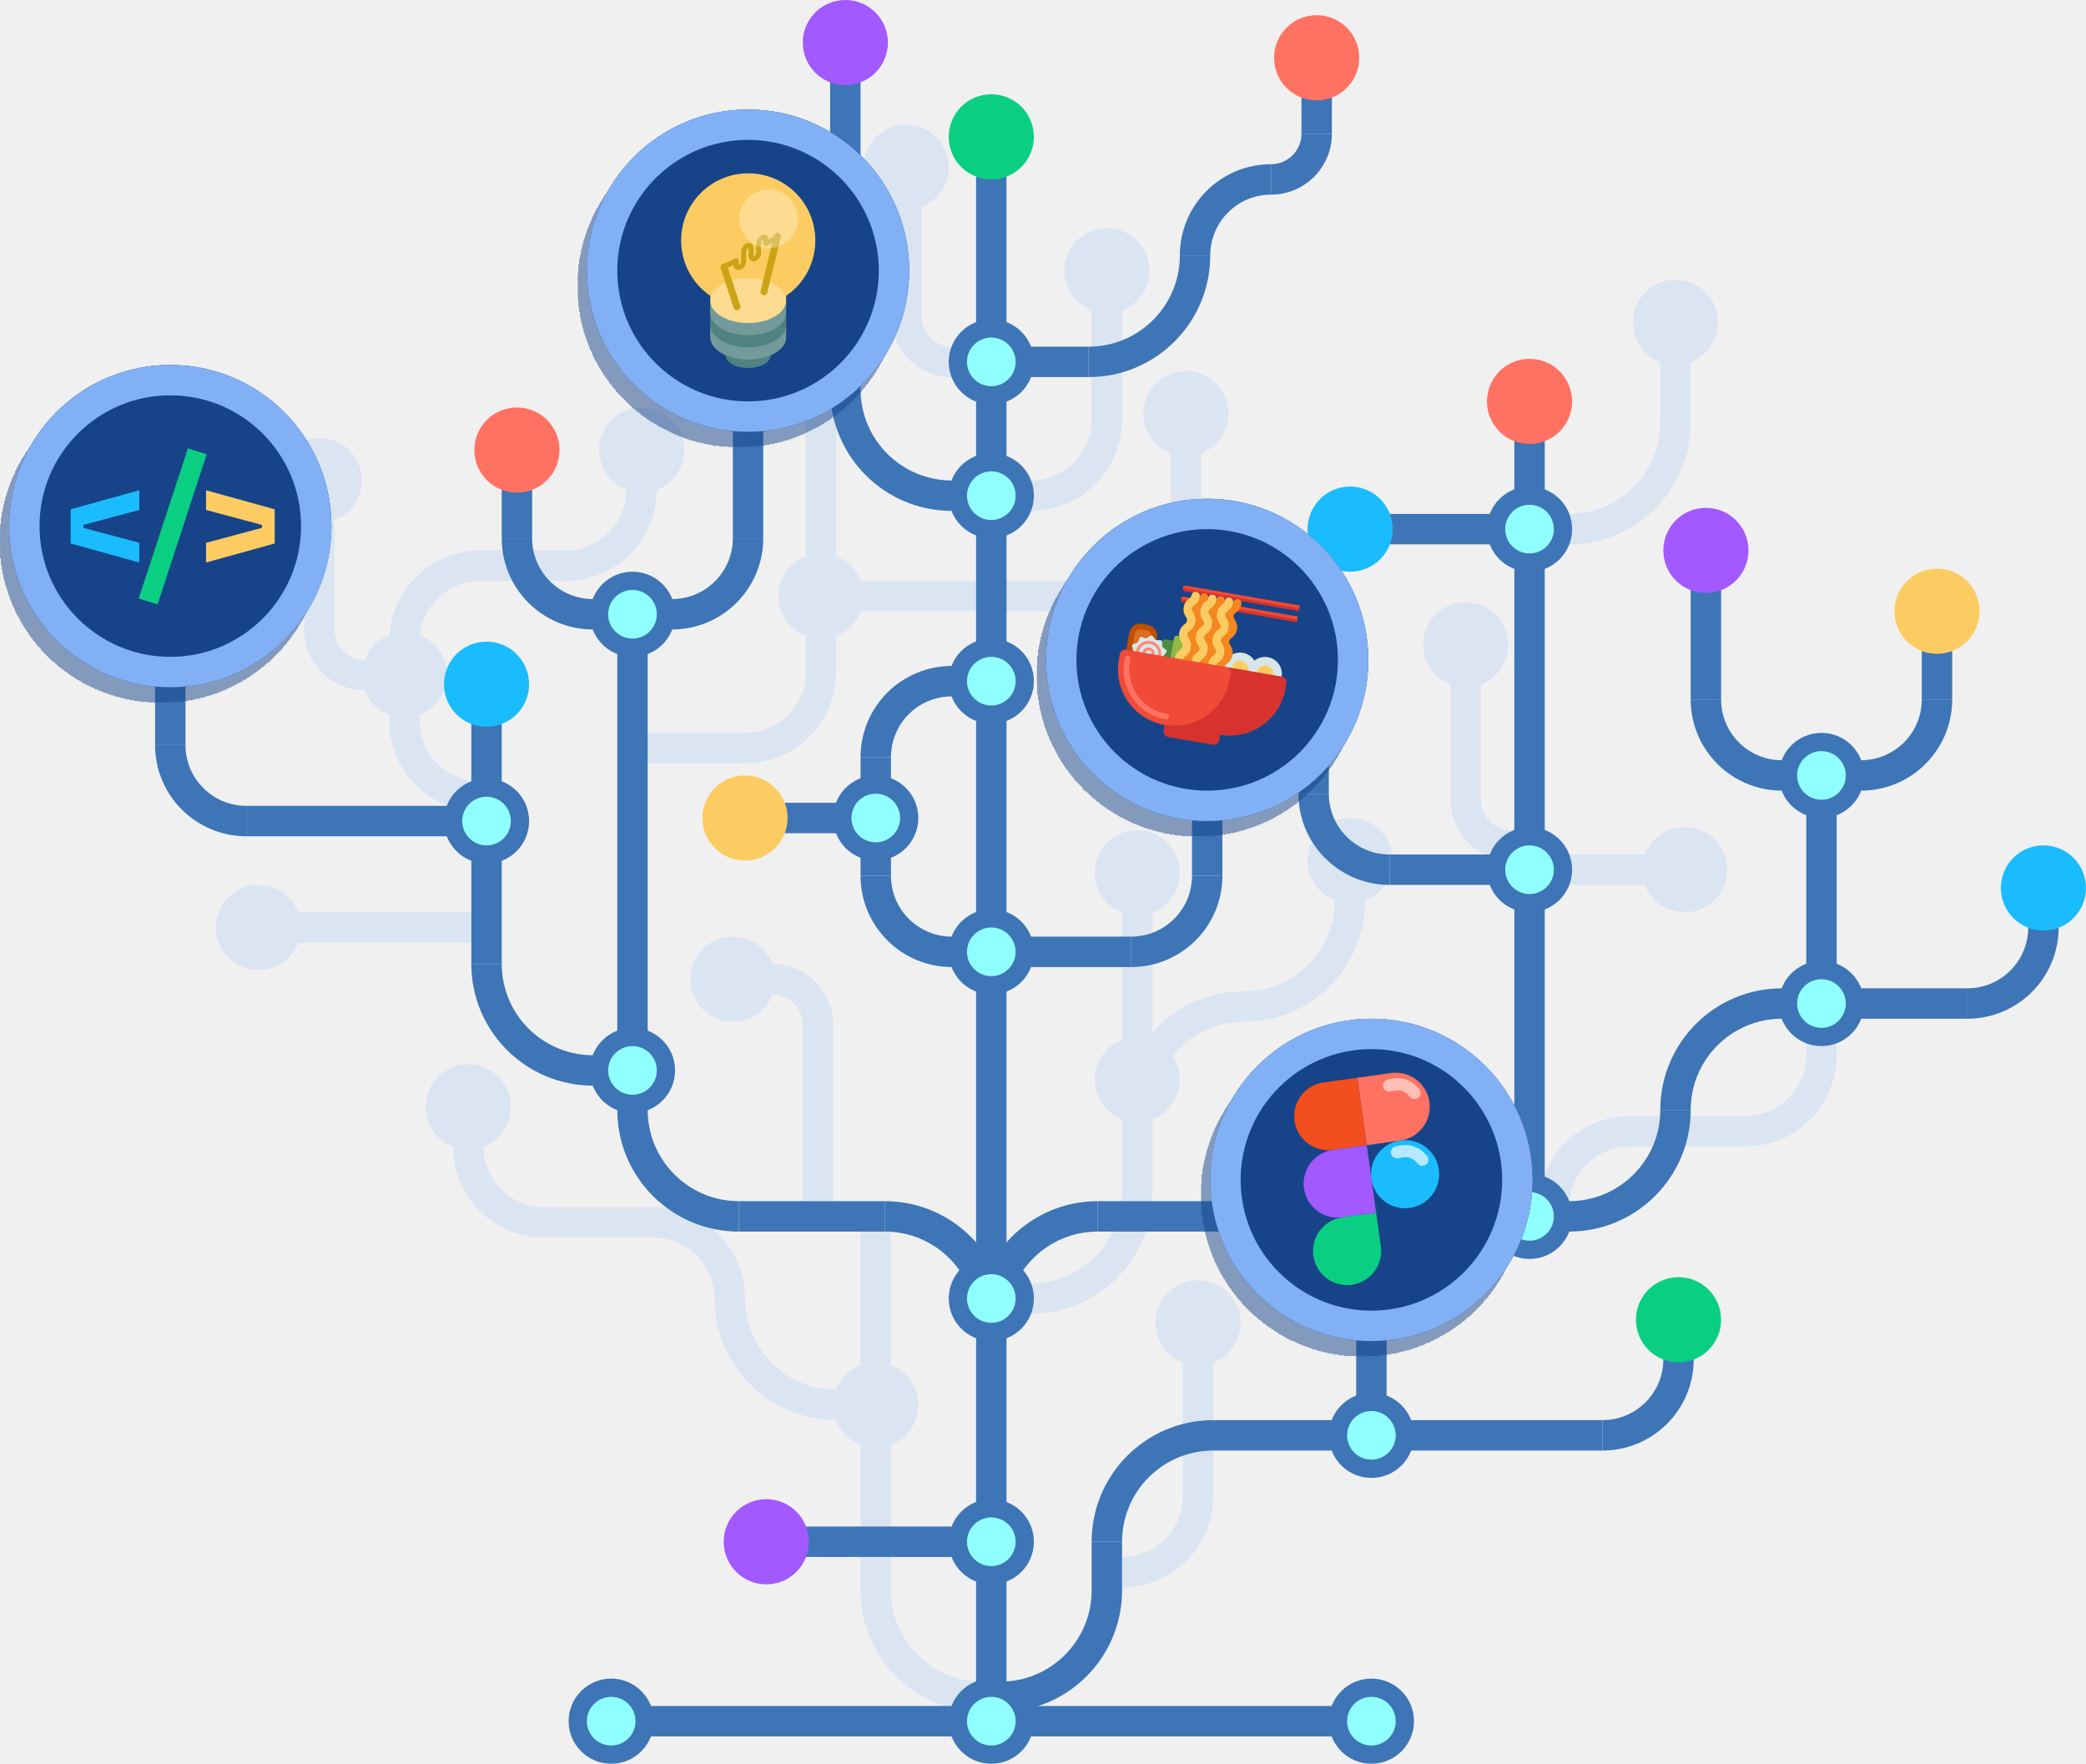
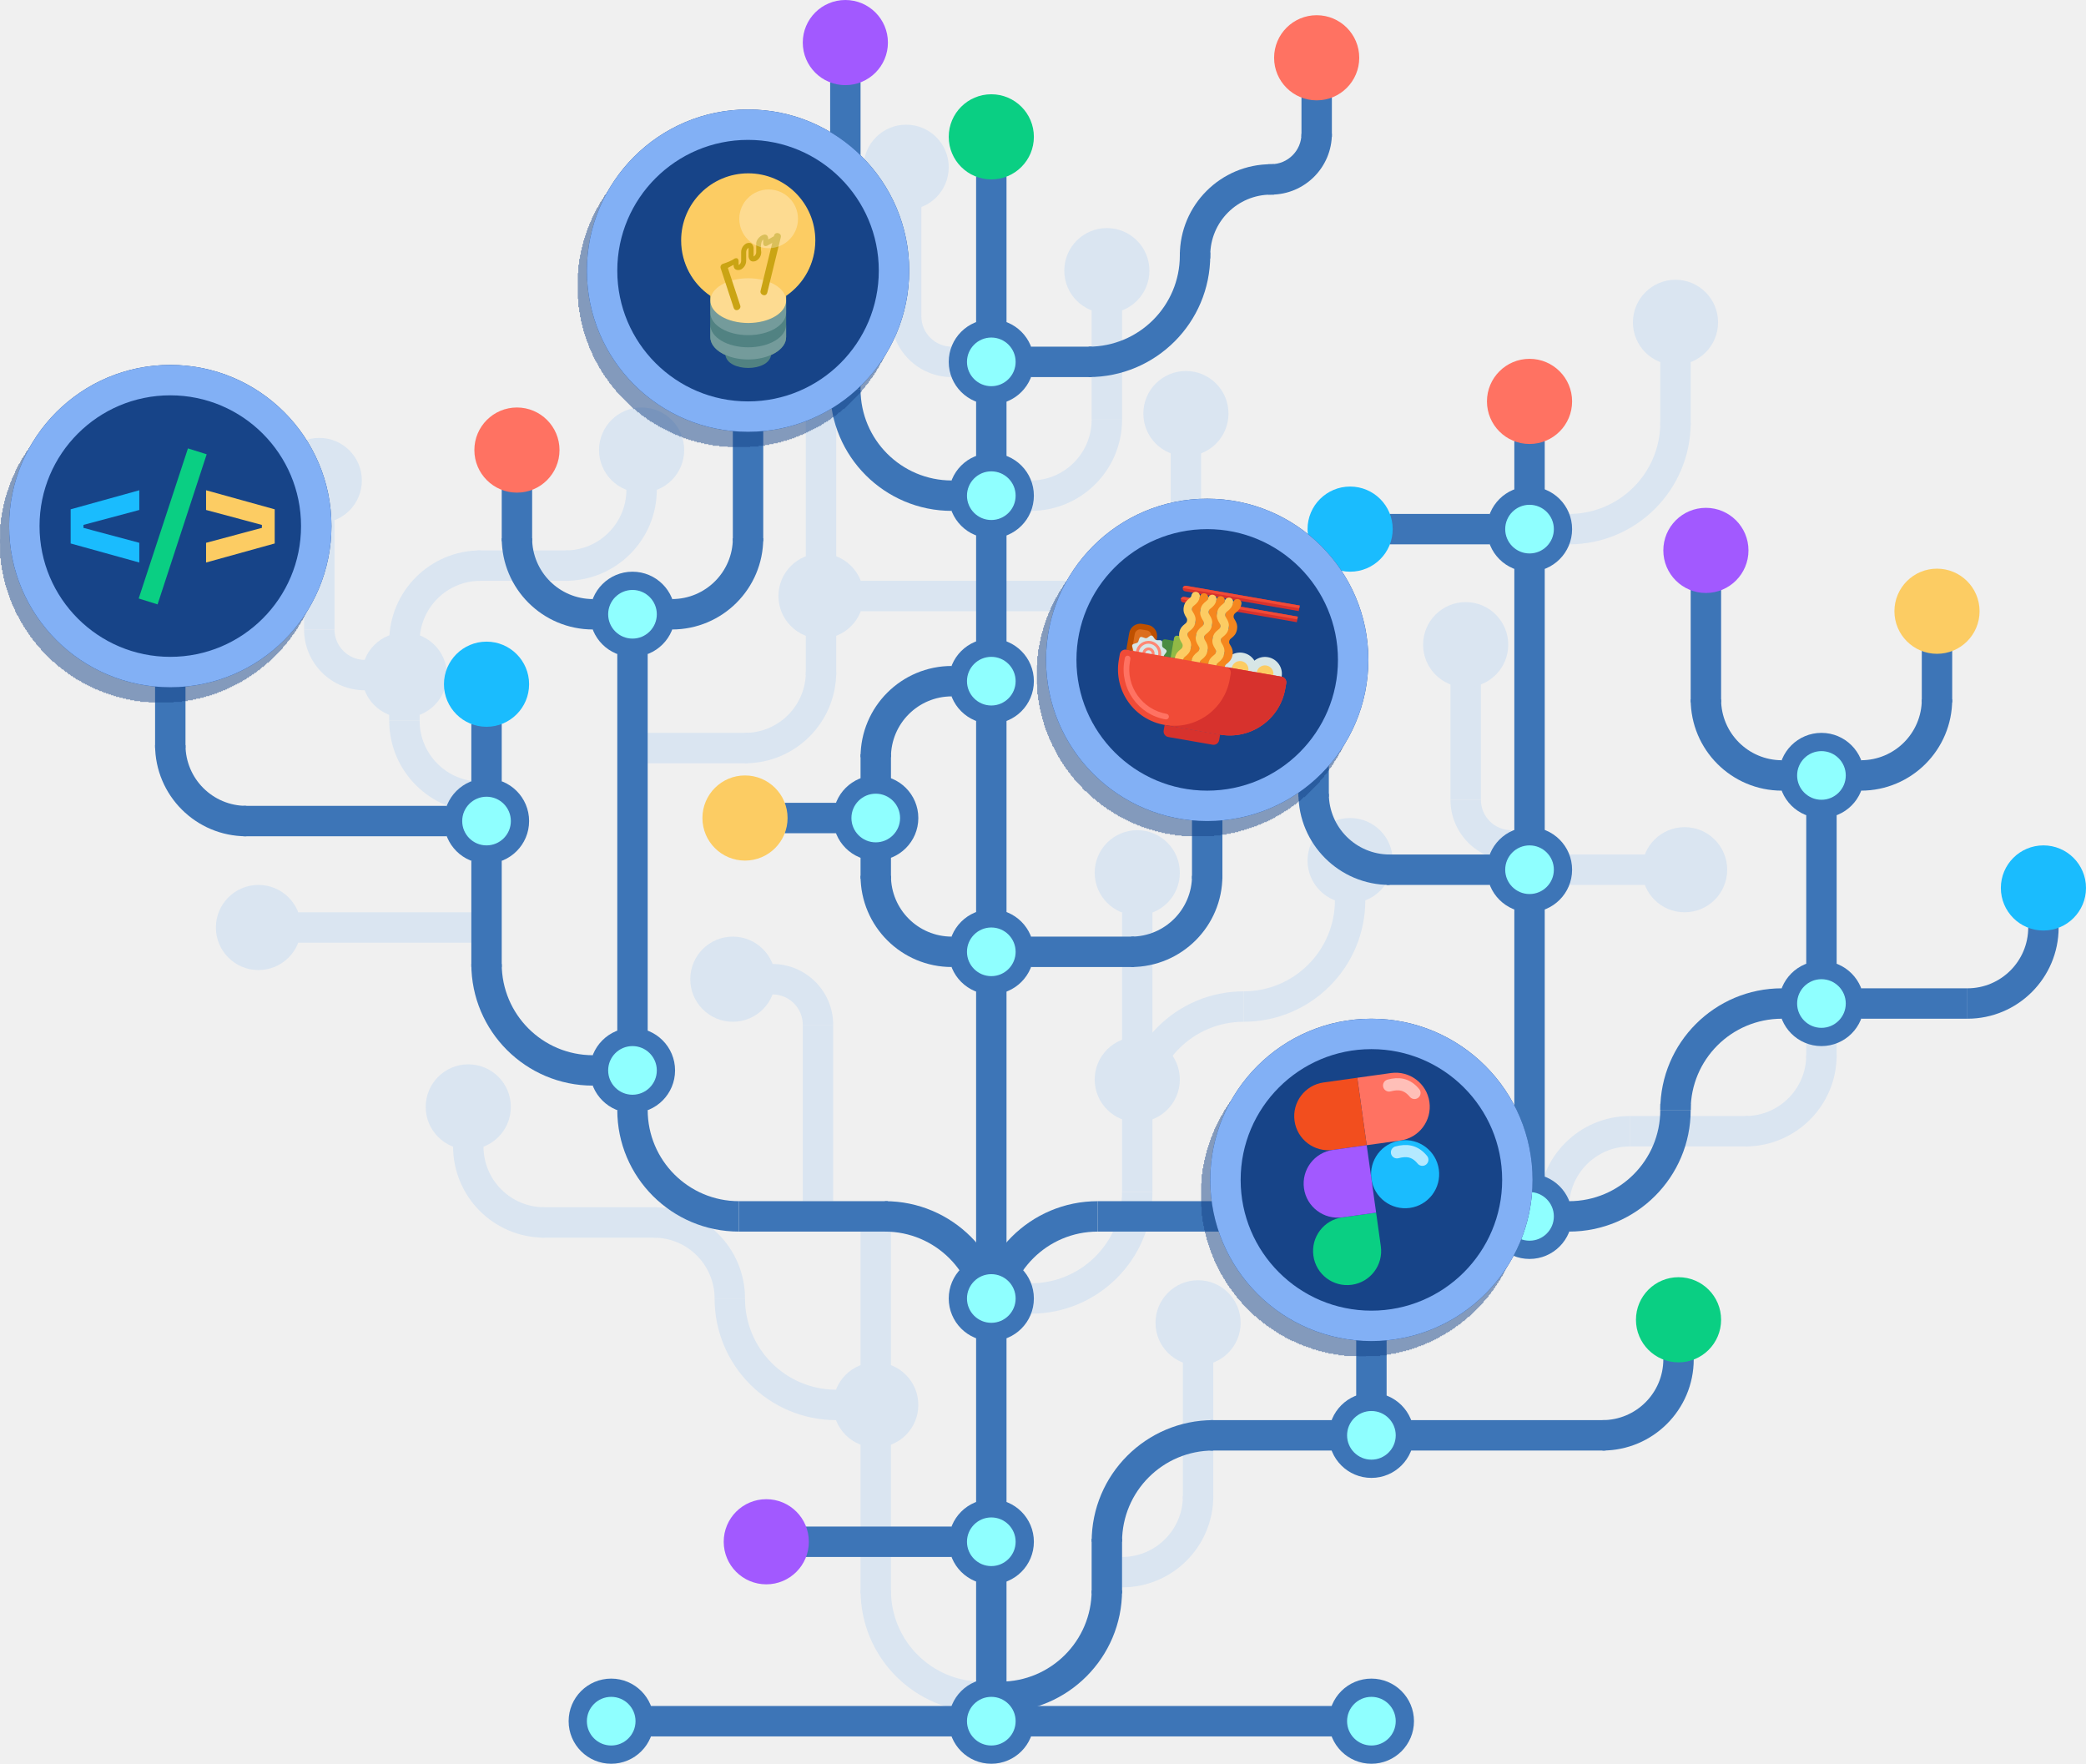
<svg xmlns="http://www.w3.org/2000/svg" width="686" height="580" viewBox="0 0 686 580" fill="none">
-   <rect x="283" y="523" width="118" height="10" transform="rotate(-90 283 523)" fill="#DAE5F1" />
+   <rect x="283" y="524" width="119" height="10" transform="rotate(-90 283 524)" fill="#DAE5F1" />
  <rect x="128" y="237" width="26" height="10" transform="rotate(-90 128 237)" fill="#DAE5F1" />
-   <rect x="265" y="221" width="100" height="10" transform="rotate(-90 265 221)" fill="#DAE5F1" />
+   <rect x="265" y="222" width="101" height="10" transform="rotate(-90 265 222)" fill="#DAE5F1" />
  <rect x="385" y="171" width="22" height="10" transform="rotate(-90 385 171)" fill="#DAE5F1" />
  <rect x="359" y="138" width="36" height="10" transform="rotate(-90 359 138)" fill="#DAE5F1" />
  <rect x="293" y="104" width="36" height="10" transform="rotate(-90 293 104)" fill="#DAE5F1" />
  <rect x="100" y="207" width="36" height="10" transform="rotate(-90 100 207)" fill="#DAE5F1" />
-   <rect x="179" y="397" width="36" height="10" fill="#DAE5F1" />
-   <rect x="536" y="367" width="38" height="10" fill="#DAE5F1" />
+   <rect x="178" y="397" width="38" height="10" fill="#DAE5F1" />
+   <rect x="536" y="367" width="39" height="10" fill="#DAE5F1" />
  <rect x="516" y="281" width="25" height="10" fill="#DAE5F1" />
-   <rect x="604" y="342" width="5" height="10" transform="rotate(90 604 342)" fill="#DAE5F1" />
+   <rect x="604" y="342" width="6" height="10" transform="rotate(90 604 342)" fill="#DAE5F1" />
  <rect x="98" y="300" width="57" height="10" fill="#DAE5F1" />
-   <rect x="213" y="241" width="32" height="10" fill="#DAE5F1" />
+   <rect x="213" y="241" width="33" height="10" fill="#DAE5F1" />
  <rect x="283" y="191" width="82" height="10" fill="#DAE5F1" />
-   <rect x="158" y="181" width="28" height="10" fill="#DAE5F1" />
+   <rect x="157" y="181" width="30" height="10" fill="#DAE5F1" />
  <rect x="369" y="392" width="92" height="10" transform="rotate(-90 369 392)" fill="#DAE5F1" />
  <rect x="477" y="263" width="38" height="10" transform="rotate(-90 477 263)" fill="#DAE5F1" />
-   <rect x="546" y="139" width="20" height="10" transform="rotate(-90 546 139)" fill="#DAE5F1" />
-   <rect x="389" y="492" width="44" height="10" transform="rotate(-90 389 492)" fill="#DAE5F1" />
+   <rect x="546" y="140" width="21" height="10" transform="rotate(-90 546 140)" fill="#DAE5F1" />
+   <rect x="389" y="493" width="45" height="10" transform="rotate(-90 389 493)" fill="#DAE5F1" />
  <rect x="264" y="395" width="58" height="10" transform="rotate(-90 264 395)" fill="#DAE5F1" />
  <circle cx="288" cy="462" r="14" fill="#DAE5F1" />
  <circle cx="394" cy="435" r="14" fill="#DAE5F1" />
  <circle cx="154" cy="364" r="14" fill="#DAE5F1" />
  <circle cx="85" cy="305" r="14" fill="#DAE5F1" />
  <circle cx="211" cy="148" r="14" fill="#DAE5F1" />
  <circle cx="374" cy="287" r="14" fill="#DAE5F1" />
  <circle cx="554" cy="286" r="14" fill="#DAE5F1" />
  <circle cx="482" cy="212" r="14" fill="#DAE5F1" />
  <circle cx="444" cy="283" r="14" fill="#DAE5F1" />
  <circle cx="374" cy="355" r="14" fill="#DAE5F1" />
  <circle cx="241" cy="322" r="14" fill="#DAE5F1" />
  <circle cx="270" cy="196" r="14" fill="#DAE5F1" />
  <circle cx="133" cy="222" r="14" fill="#DAE5F1" />
  <circle cx="364" cy="89" r="14" fill="#DAE5F1" />
  <circle cx="298" cy="55" r="14" fill="#DAE5F1" />
  <circle cx="105" cy="158" r="14" fill="#DAE5F1" />
  <circle cx="390" cy="136" r="14" fill="#DAE5F1" />
  <circle cx="551" cy="106" r="14" fill="#DAE5F1" />
  <path d="M323 563C300.909 563 283 545.091 283 523L293 523C293 539.569 306.431 553 323 553L323 563Z" fill="#DAE5F1" />
  <path d="M275 467C252.909 467 235 449.091 235 427L245 427C245 443.569 258.431 457 275 457L275 467Z" fill="#DAE5F1" />
  <path d="M379 392C379 414.091 361.091 432 339 432L339 422C355.569 422 369 408.569 369 392L379 392Z" fill="#DAE5F1" />
  <path d="M369 366C369 343.909 386.909 326 409 326L409 336C392.431 336 379 349.431 379 366L369 366Z" fill="#DAE5F1" />
  <path d="M449 296C449 318.091 431.091 336 409 336L409 326C425.569 326 439 312.569 439 296L449 296Z" fill="#DAE5F1" />
  <path d="M556 139C556 161.091 538.091 179 516 179L516 169C532.569 169 546 155.569 546 139L556 139Z" fill="#DAE5F1" />
  <path d="M215 397C231.569 397 245 410.431 245 427H235C235 415.954 226.046 407 215 407V397Z" fill="#DAE5F1" />
  <path d="M179 407C162.431 407 149 393.569 149 377L159 377C159 388.046 167.954 397 179 397L179 407Z" fill="#DAE5F1" />
  <path d="M506 397C506 380.431 519.431 367 536 367L536 377C524.954 377 516 385.954 516 397L506 397Z" fill="#DAE5F1" />
  <path d="M604 347C604 363.569 590.569 377 574 377L574 367C585.046 367 594 358.046 594 347L604 347Z" fill="#DAE5F1" />
  <path d="M128 211C128 194.431 141.431 181 158 181L158 191C146.954 191 138 199.954 138 211L128 211Z" fill="#DAE5F1" />
  <path d="M158 267C141.431 267 128 253.569 128 237L138 237C138 248.046 146.954 257 158 257L158 267Z" fill="#DAE5F1" />
  <path d="M186 191C202.569 191 216 177.569 216 161L206 161C206 172.046 197.046 181 186 181L186 191Z" fill="#DAE5F1" />
  <path d="M245 251C261.569 251 275 237.569 275 221L265 221C265 232.046 256.046 241 245 241L245 251Z" fill="#DAE5F1" />
  <path d="M339 168C355.569 168 369 154.569 369 138L359 138C359 149.046 350.046 158 339 158L339 168Z" fill="#DAE5F1" />
  <path d="M365 201C381.569 201 395 187.569 395 171L385 171C385 182.046 376.046 191 365 191L365 201Z" fill="#DAE5F1" />
  <path d="M369 522C385.569 522 399 508.569 399 492L389 492C389 503.046 380.046 512 369 512L369 522Z" fill="#DAE5F1" />
  <path d="M254 317C265.046 317 274 325.954 274 337H264C264 331.477 259.523 327 254 327V317Z" fill="#DAE5F1" />
  <path d="M497 283C485.954 283 477 274.046 477 263L487 263C487 268.523 491.477 273 497 273L497 283Z" fill="#DAE5F1" />
  <path d="M313 124C301.954 124 293 115.046 293 104L303 104C303 109.523 307.477 114 313 114L313 124Z" fill="#DAE5F1" />
  <path d="M120 227C108.954 227 100 218.046 100 207L110 207C110 212.523 114.477 217 120 217L120 227Z" fill="#DAE5F1" />
-   <rect width="33" height="10" transform="matrix(1 -8.74228e-08 -8.74228e-08 -1 339 318)" fill="#3D75B7" />
-   <rect width="19" height="10" transform="matrix(4.37114e-08 -1 -1 -4.37114e-08 402 288)" fill="#3D75B7" />
+   <rect width="34" height="10" transform="matrix(1 -8.74228e-08 -8.74228e-08 -1 339 318)" fill="#3D75B7" />
+   <rect width="20" height="10" transform="matrix(4.37114e-08 -1 -1 -4.37114e-08 402 289)" fill="#3D75B7" />
  <rect width="19" height="10" transform="matrix(4.37114e-08 -1 -1 -4.37114e-08 165 257)" fill="#3D75B7" />
  <path d="M372 318C388.569 318 402 304.569 402 288L392 288C392 299.046 383.046 308 372 308L372 318Z" fill="#3D75B7" />
  <path d="M291 395C313.091 395 331 412.909 331 435H321C321 418.431 307.569 405 291 405V395Z" fill="#3D75B7" />
  <path d="M361 395C338.909 395 321 412.909 321 435H331C331 418.431 344.431 405 361 405V395Z" fill="#3D75B7" />
  <path d="M243 405C220.909 405 203 387.091 203 365L213 365C213 381.569 226.431 395 243 395L243 405Z" fill="#3D75B7" />
  <path d="M195 357C172.909 357 155 339.091 155 317L165 317C165 333.569 178.431 347 195 347L195 357Z" fill="#3D75B7" />
  <path d="M359 507C359 484.909 376.909 467 399 467L399 477C382.431 477 369 490.431 369 507L359 507Z" fill="#3D75B7" />
  <path d="M329 563C351.091 563 369 545.091 369 523L359 523C359 539.569 345.569 553 329 553L329 563Z" fill="#3D75B7" />
  <path d="M358 124C380.091 124 398 106.091 398 84L388 84C388 100.569 374.569 114 358 114L358 124Z" fill="#3D75B7" />
  <path d="M273 128C273 150.091 290.909 168 313 168L313 158C296.431 158 283 144.569 283 128L273 128Z" fill="#3D75B7" />
  <path d="M516 405C538.091 405 556 387.091 556 365L546 365C546 381.569 532.569 395 516 395L516 405Z" fill="#3D75B7" />
  <path d="M546 365C546 342.909 563.909 325 586 325L586 335C569.431 335 556 348.431 556 365L546 365Z" fill="#3D75B7" />
  <rect x="201" y="561" width="250" height="10" rx="5" fill="#3D75B7" />
  <path d="M331 58L331 561C331 563.761 328.761 566 326 566C323.239 566 321 563.761 321 561L321 58L331 58Z" fill="#3D75B7" />
  <rect x="213" y="215" width="140" height="10" transform="rotate(90 213 215)" fill="#3D75B7" />
-   <rect x="291" y="405" width="48" height="10" transform="rotate(-180 291 405)" fill="#3D75B7" />
+   <rect x="292" y="405" width="49" height="10" transform="rotate(-180 292 405)" fill="#3D75B7" />
  <rect x="313" y="512" width="48" height="10" transform="rotate(-180 313 512)" fill="#3D75B7" />
-   <rect x="147" y="275" width="66" height="10" transform="rotate(-180 147 275)" fill="#3D75B7" />
+   <rect x="147" y="275" width="67" height="10" transform="rotate(-180 147 275)" fill="#3D75B7" />
  <rect x="497" y="405" width="136" height="10" transform="rotate(-180 497 405)" fill="#3D75B7" />
-   <rect x="490" y="291" width="33" height="10" transform="rotate(-180 490 291)" fill="#3D75B7" />
+   <rect x="490" y="291" width="34" height="10" transform="rotate(-180 490 291)" fill="#3D75B7" />
  <rect x="490" y="179" width="33" height="10" transform="rotate(-180 490 179)" fill="#3D75B7" />
-   <rect x="358" y="124" width="19" height="10" transform="rotate(-180 358 124)" fill="#3D75B7" />
-   <rect x="427" y="261" width="19" height="10" transform="rotate(-90 427 261)" fill="#3D75B7" />
+   <rect x="359" y="124" width="20" height="10" transform="rotate(-180 359 124)" fill="#3D75B7" />
+   <rect x="419" y="64" width="2" height="10" transform="rotate(-180 419 64)" fill="#3D75B7" />
+   <rect x="388" y="85" width="2" height="10" transform="rotate(-90 388 85)" fill="#3D75B7" />
+   <rect x="427" y="262" width="20" height="10" transform="rotate(-90 427 262)" fill="#3D75B7" />
  <rect x="498" y="387" width="242" height="10" transform="rotate(-90 498 387)" fill="#3D75B7" />
-   <rect x="428" y="44" width="12" height="10" transform="rotate(-90 428 44)" fill="#3D75B7" />
+   <rect x="546" y="365" width="2" height="10" transform="rotate(-90 546 365)" fill="#3D75B7" />
+   <rect x="428" y="45" width="13" height="10" transform="rotate(-90 428 45)" fill="#3D75B7" />
  <rect x="594" y="317" width="49" height="10" transform="rotate(-90 594 317)" fill="#3D75B7" />
-   <rect x="556" y="230" width="36" height="10" transform="rotate(-90 556 230)" fill="#3D75B7" />
-   <rect width="36" height="10" transform="matrix(4.37114e-08 -1 -1 -4.37114e-08 251 177)" fill="#3D75B7" />
+   <rect x="556" y="231" width="37" height="10" transform="rotate(-90 556 231)" fill="#3D75B7" />
+   <rect width="37" height="10" transform="matrix(4.37114e-08 -1 -1 -4.37114e-08 251 178)" fill="#3D75B7" />
  <rect width="101" height="10" transform="matrix(4.37114e-08 -1 -1 -4.37114e-08 283 128)" fill="#3D75B7" />
-   <rect x="632" y="230" width="16" height="10" transform="rotate(-90 632 230)" fill="#3D75B7" />
-   <rect width="16" height="10" transform="matrix(4.37114e-08 -1 -1 -4.37114e-08 175 177)" fill="#3D75B7" />
+   <rect x="632" y="231" width="17" height="10" transform="rotate(-90 632 231)" fill="#3D75B7" />
+   <rect width="17" height="10" transform="matrix(4.37114e-08 -1 -1 -4.37114e-08 175 178)" fill="#3D75B7" />
  <rect x="612" y="325" width="35" height="10" fill="#3D75B7" />
-   <rect x="51" y="245" width="20" height="10" transform="rotate(-90 51 245)" fill="#3D75B7" />
-   <rect x="527" y="477" width="128" height="10" transform="rotate(-180 527 477)" fill="#3D75B7" />
+   <rect x="51" y="246" width="21" height="10" transform="rotate(-90 51 246)" fill="#3D75B7" />
+   <rect x="528" y="477" width="130" height="10" transform="rotate(-180 528 477)" fill="#3D75B7" />
  <rect x="446" y="472" width="32" height="10" transform="rotate(-90 446 472)" fill="#3D75B7" />
-   <rect x="359" y="523" width="16" height="10" transform="rotate(-90 359 523)" fill="#3D75B7" />
-   <rect x="155" y="317" width="34" height="10" transform="rotate(-90 155 317)" fill="#3D75B7" />
-   <rect x="283" y="288" width="39" height="10" transform="rotate(-90 283 288)" fill="#3D75B7" />
+   <rect x="359" y="524" width="18" height="10" transform="rotate(-90 359 524)" fill="#3D75B7" />
+   <rect x="155" y="318" width="35" height="10" transform="rotate(-90 155 318)" fill="#3D75B7" />
+   <rect x="283" y="289" width="41" height="10" transform="rotate(-90 283 289)" fill="#3D75B7" />
  <rect x="258" y="264" width="17" height="10" fill="#3D75B7" />
  <circle cx="326" cy="566" r="14" fill="#3D75B7" />
  <circle cx="326" cy="566" r="8" fill="#8FFFFF" />
  <circle cx="451" cy="566" r="14" fill="#3D75B7" />
  <circle cx="451" cy="566" r="8" fill="#8FFFFF" />
  <circle cx="201" cy="566" r="14" fill="#3D75B7" />
  <circle cx="201" cy="566" r="8" fill="#8FFFFF" />
  <circle cx="326" cy="507" r="14" fill="#3D75B7" />
  <circle cx="326" cy="507" r="8" fill="#8FFFFF" />
  <circle cx="451" cy="472" r="14" fill="#3D75B7" />
  <circle cx="451" cy="472" r="8" fill="#8FFFFF" />
  <circle cx="503" cy="400" r="14" fill="#3D75B7" />
  <circle cx="503" cy="400" r="8" fill="#8FFFFF" />
  <circle cx="599" cy="330" r="14" fill="#3D75B7" />
  <circle cx="599" cy="330" r="8" fill="#8FFFFF" />
  <circle cx="599" cy="255" r="14" fill="#3D75B7" />
  <circle cx="599" cy="255" r="8" fill="#8FFFFF" />
  <circle r="14" transform="matrix(-1 0 0 1 208 202)" fill="#3D75B7" />
  <circle r="8" transform="matrix(-1 0 0 1 208 202)" fill="#8FFFFF" />
  <circle cx="503" cy="286" r="14" fill="#3D75B7" />
  <circle cx="503" cy="286" r="8" fill="#8FFFFF" />
  <circle cx="503" cy="174" r="14" fill="#3D75B7" />
  <circle cx="503" cy="174" r="8" fill="#8FFFFF" />
  <circle cx="208" cy="352" r="14" fill="#3D75B7" />
  <circle cx="208" cy="352" r="8" fill="#8FFFFF" />
  <circle cx="160" cy="270" r="14" fill="#3D75B7" />
  <circle cx="160" cy="270" r="8" fill="#8FFFFF" />
  <circle cx="326" cy="427" r="14" fill="#3D75B7" />
  <circle cx="326" cy="427" r="8" fill="#8FFFFF" />
  <circle cx="288" cy="269" r="14" fill="#3D75B7" />
  <circle cx="288" cy="269" r="8" fill="#8FFFFF" />
  <circle cx="326" cy="313" r="14" fill="#3D75B7" />
  <circle cx="326" cy="313" r="8" fill="#8FFFFF" />
  <circle cx="326" cy="224" r="14" fill="#3D75B7" />
  <circle cx="326" cy="224" r="8" fill="#8FFFFF" />
  <circle cx="326" cy="163" r="14" fill="#3D75B7" />
  <circle cx="326" cy="163" r="8" fill="#8FFFFF" />
  <circle cx="326" cy="119" r="14" fill="#3D75B7" />
  <circle cx="326" cy="119" r="8" fill="#8FFFFF" />
  <path d="M557 447C557 463.569 543.569 477 527 477L527 467C538.046 467 547 458.046 547 447L557 447Z" fill="#3D75B7" />
  <path d="M457 291C440.431 291 427 277.569 427 261L437 261C437 272.046 445.954 281 457 281L457 291Z" fill="#3D75B7" />
  <path d="M586 260C569.431 260 556 246.569 556 230L566 230C566 241.046 574.954 250 586 250L586 260Z" fill="#3D75B7" />
  <path d="M221 207C237.569 207 251 193.569 251 177L241 177C241 188.046 232.046 197 221 197L221 207Z" fill="#3D75B7" />
  <path d="M612 260C628.569 260 642 246.569 642 230L632 230C632 241.046 623.046 250 612 250L612 260Z" fill="#3D75B7" />
  <path d="M195 207C178.431 207 165 193.569 165 177L175 177C175 188.046 183.954 197 195 197L195 207Z" fill="#3D75B7" />
  <path d="M647 335C663.569 335 677 321.569 677 305L667 305C667 316.046 658.046 325 647 325L647 335Z" fill="#3D75B7" />
  <path d="M81 275C64.431 275 51 261.569 51 245L61 245C61 256.046 69.954 265 81 265L81 275Z" fill="#3D75B7" />
  <path d="M313 318C296.431 318 283 304.569 283 288L293 288C293 299.046 301.954 308 313 308L313 318Z" fill="#3D75B7" />
  <path d="M283 249C283 232.431 296.431 219 313 219L313 229C301.954 229 293 237.954 293 249L283 249Z" fill="#3D75B7" />
  <path d="M388 84C388 67.431 401.431 54 418 54L418 64C406.954 64 398 72.954 398 84L388 84Z" fill="#3D75B7" />
  <circle cx="552" cy="434" r="14" fill="#0ACF83" />
  <circle cx="278" cy="14" r="14" fill="#A259FF" />
  <circle cx="252" cy="507" r="14" fill="#A259FF" />
  <circle cx="672" cy="292" r="14" fill="#1ABCFE" />
  <circle cx="561" cy="181" r="14" fill="#A259FF" />
  <circle cx="503" cy="132" r="14" fill="#FF7262" />
  <circle cx="444" cy="174" r="14" fill="#1ABCFE" />
  <circle cx="433" cy="19" r="14" fill="#FF7262" />
  <circle cx="637" cy="201" r="14" fill="#FCCC63" />
  <circle r="14" transform="matrix(-1 0 0 1 170 148)" fill="#FF7262" />
  <circle cx="432" cy="229" r="14" fill="#0ACF83" />
  <circle cx="245" cy="269" r="14" fill="#FCCC63" />
  <circle cx="160" cy="225" r="14" fill="#1ABCFE" />
  <circle cx="326" cy="45" r="14" fill="#0ACF83" />
  <path d="M87.911 168.852C84.77 168.01 84.77 168.01 81 167" stroke="white" stroke-width="2" stroke-linecap="round" />
  <path d="M438 44C438 55.046 429.046 64 418 64L418 54C423.523 54 428 49.523 428 44L438 44Z" fill="#3D75B7" />
  <g filter="url(#filter0_d)">
    <circle cx="56" cy="173" r="53" fill="#174488" />
    <circle cx="56" cy="173" r="48" stroke="#82B0F5" stroke-width="10" />
  </g>
  <path d="M23.238 178.716V167.484L45.81 161.22V167.7L27.45 172.614V173.586L45.81 178.5V184.98L23.238 178.716Z" fill="#1ABCFE" />
  <path d="M61.81 147.45L67.966 149.394L51.821 198.75L45.611 196.806L61.81 147.45Z" fill="#0ACF83" />
  <path d="M67.767 184.98V178.5L86.127 173.586V172.614L67.767 167.7V161.22L90.339 167.484V178.716L67.767 184.98Z" fill="#FCCC63" />
  <g filter="url(#filter1_d)">
    <circle cx="246" cy="89" r="53" fill="#174488" />
    <circle cx="246" cy="89" r="48" stroke="#82B0F5" stroke-width="10" />
  </g>
  <g clip-path="url(#clip0)">
    <path d="M246.062 57.337C267.212 57.337 276 85.312 258.512 97.287V110.863C258.512 113.75 255.925 115.675 253.575 116.725C252.825 122.425 239.287 122.425 238.55 116.725C236.2 115.675 233.612 113.663 233.612 110.863V97.287C216.187 85.35 224.837 57.337 246.062 57.337Z" fill="#518282" />
    <path d="M258.512 98.862V110.863C258.512 114.925 252.937 118.225 246.062 118.225C239.187 118.225 233.612 114.925 233.612 110.863V98.862H258.512Z" fill="#518282" />
    <path d="M246.062 114.212C252.937 114.212 258.512 110.912 258.512 106.85V110.85C258.512 114.912 252.937 118.212 246.062 118.212C239.187 118.212 233.612 114.912 233.612 110.85V106.85C233.612 110.912 239.187 114.212 246.062 114.212Z" fill="#749B9B" />
    <path d="M246.062 106.212C252.937 106.212 258.512 102.912 258.512 98.85V102.85C258.512 106.912 252.937 110.212 246.062 110.212C239.187 110.212 233.612 106.912 233.612 102.85V98.85C233.612 102.925 239.187 106.212 246.062 106.212Z" fill="#749B9B" />
    <path d="M224 79.062C224 66.875 233.875 57 246.062 57C258.25 57 268.125 66.875 268.125 79.062C268.125 86.625 264.312 93.3 258.513 97.275V98.85C258.513 102.913 252.938 106.213 246.062 106.213C239.188 106.213 233.613 102.913 233.613 98.85V97.275C227.812 93.312 224 86.638 224 79.062Z" fill="#FCCC63" />
    <path opacity="0.3" d="M246.062 106.225C252.938 106.225 258.512 102.929 258.512 98.862C258.512 94.796 252.938 91.5 246.062 91.5C239.186 91.5 233.612 94.796 233.612 98.862C233.612 102.929 239.186 106.225 246.062 106.225Z" fill="white" />
    <path d="M237.725 86.763C239.062 86.325 240.462 85.812 241.687 84.975C242.362 84.763 242.775 85 242.9 85.7V87.162L242.925 87.15C243.425 86.862 243.737 86.338 243.737 85.763V82.912C243.737 81.763 244.362 80.675 245.362 80.1L245.462 80.037C246.775 79.588 247.562 80.037 247.825 81.4V84.35L247.85 84.338C248.362 84.062 248.687 83.525 248.687 82.938V80.075C248.687 77.875 252.637 75.525 252.637 78.662V78.737L254.5 77.688L254.55 77.475C254.9 76.037 257.125 76.575 256.775 78.013L252.337 96.2C251.937 97.838 249.787 96.963 250.112 95.662L253.962 79.875L252.212 80.85C251.525 81.075 251.125 80.838 250.987 80.125V78.775C250.037 79.475 250.162 81.95 250.337 82.925C250.337 84.112 249.687 85.213 248.637 85.775L248.512 85.838C247.212 86.263 246.437 85.8 246.175 84.45V81.5C245.687 81.787 245.387 82.312 245.387 82.875V85.75C245.387 86.925 244.75 88.013 243.725 88.588C242.737 89.05 241.25 88.862 241.25 87.275V87.075L239.362 88.088L243.437 100.475C243.862 101.775 241.775 102.763 241.262 101.188L237 88.213C236.8 87.612 237.125 86.963 237.725 86.763C237.95 86.688 237.125 86.963 237.725 86.763Z" fill="#CAA414" />
    <path opacity="0.3" d="M252.775 81.612C258.105 81.612 262.425 77.292 262.425 71.963C262.425 66.633 258.105 62.312 252.775 62.312C247.445 62.312 243.125 66.633 243.125 71.963C243.125 77.292 247.445 81.612 252.775 81.612Z" fill="white" />
  </g>
  <g filter="url(#filter2_d)">
    <circle cx="397" cy="217" r="53" fill="#174488" />
    <circle cx="397" cy="217" r="48" stroke="#82B0F5" stroke-width="10" />
  </g>
  <g clip-path="url(#clip1)">
    <path d="M377.456 205.472L375.632 205.154C373.614 204.803 371.699 206.149 371.348 208.168L370.395 213.641L379.517 215.229L380.47 209.756C380.821 207.738 379.475 205.823 377.456 205.472Z" fill="#BE5000" />
    <path d="M377.139 207.296L375.314 206.979C374.311 206.804 373.347 207.482 373.172 208.485L372.219 213.959L377.693 214.912L378.646 209.438C378.82 208.435 378.142 207.471 377.139 207.296Z" fill="#DC6E1E" />
    <path d="M383.207 210.232L386.855 210.868C387.357 210.955 387.696 211.437 387.609 211.939L386.815 216.5L381.341 215.547L382.135 210.986C382.223 210.484 382.705 210.145 383.207 210.232Z" fill="#4B8C41" />
    <path d="M387.173 209.043L390.822 209.678C391.324 209.766 391.663 210.248 391.575 210.749L390.464 217.135L384.99 216.182L386.102 209.797C386.189 209.295 386.671 208.956 387.173 209.043Z" fill="#91B945" />
    <path d="M415.052 227.055C418.075 227.581 420.952 225.557 421.478 222.534C422.005 219.512 419.981 216.635 416.958 216.108C413.935 215.582 411.058 217.606 410.532 220.629C410.006 223.652 412.03 226.529 415.052 227.055Z" fill="#D7E6E6" />
    <path d="M382.71 215.785C382.813 215.192 383.734 214.624 383.656 214.058C383.569 213.479 382.529 213.181 382.266 212.665C382.005 212.138 382.414 211.14 382.018 210.719C381.619 210.308 380.602 210.684 380.075 210.404C379.569 210.139 379.318 209.085 378.725 208.982C378.132 208.879 377.539 209.786 376.974 209.864C376.395 209.951 375.564 209.254 375.039 209.504C374.512 209.764 374.56 210.842 374.147 211.252C373.737 211.65 372.648 211.566 372.368 212.093C372.104 212.599 372.779 213.445 372.675 214.038C372.572 214.631 371.651 215.199 371.729 215.765C371.816 216.344 372.856 216.642 373.119 217.158C373.38 217.685 372.971 218.683 373.368 219.105C373.766 219.515 374.783 219.14 375.31 219.419C375.816 219.684 376.067 220.738 376.66 220.841C377.253 220.944 377.846 220.037 378.412 219.959C378.991 219.872 379.821 220.569 380.346 220.319C380.873 220.059 380.826 218.981 381.238 218.572C381.648 218.173 382.738 218.257 383.017 217.73C383.282 217.224 382.606 216.378 382.71 215.785Z" fill="#D7E6E6" />
    <path d="M376.978 219.016C374.709 218.621 373.193 216.466 373.588 214.197C373.983 211.928 376.138 210.412 378.407 210.807C380.676 211.202 382.193 213.357 381.798 215.626C381.403 217.895 379.247 219.411 376.978 219.016ZM378.248 211.719C376.492 211.413 374.806 212.6 374.5 214.356C374.194 216.112 375.381 217.798 377.137 218.104C378.893 218.41 380.58 217.223 380.885 215.467C381.191 213.711 380.004 212.024 378.248 211.719Z" fill="#FF8773" />
    <path d="M377.349 216.884C376.255 216.694 375.531 215.651 375.72 214.568C375.909 213.485 376.953 212.75 378.036 212.939C379.119 213.127 379.854 214.172 379.665 215.255C379.477 216.338 378.444 217.075 377.349 216.884ZM377.877 213.851C377.296 213.75 376.733 214.145 376.632 214.727C376.531 215.308 376.927 215.871 377.508 215.972C378.09 216.073 378.652 215.678 378.753 215.096C378.854 214.515 378.459 213.952 377.877 213.851Z" fill="#FF8773" />
    <path d="M415.529 224.318C417.04 224.581 418.479 223.57 418.742 222.058C419.005 220.547 417.993 219.108 416.482 218.845C414.97 218.582 413.532 219.594 413.269 221.105C413.005 222.617 414.017 224.055 415.529 224.318Z" fill="#FCCC63" />
    <path d="M406.842 225.626C409.865 226.152 412.742 224.128 413.269 221.105C413.795 218.082 411.771 215.205 408.748 214.679C405.725 214.153 402.848 216.177 402.322 219.199C401.796 222.222 403.82 225.099 406.842 225.626Z" fill="#D7E6E6" />
    <path d="M407.319 222.889C408.83 223.152 410.269 222.14 410.532 220.629C410.795 219.117 409.783 217.679 408.272 217.416C406.76 217.153 405.322 218.165 405.059 219.676C404.796 221.187 405.808 222.626 407.319 222.889Z" fill="#FCCC63" />
    <path d="M389.714 194.448L427.114 200.959L427.432 199.135L390.032 192.624C389.53 192.536 389.048 192.875 388.961 193.377C388.873 193.879 389.212 194.361 389.714 194.448Z" fill="#D7322D" />
    <path d="M389.079 198.097L426.479 204.608L426.797 202.784L389.396 196.272C388.895 196.185 388.413 196.524 388.325 197.026C388.238 197.527 388.577 198.009 389.079 198.097Z" fill="#D7322D" />
    <path d="M388.961 193.377L427.273 200.047L427.432 199.135L390.032 192.624C389.53 192.536 389.048 192.875 388.961 193.377Z" fill="#F04B37" />
    <path d="M388.325 197.026L426.638 203.696L426.797 202.784L389.396 196.272C388.895 196.185 388.413 196.524 388.325 197.026Z" fill="#F04B37" />
    <path d="M390.225 218.503C389.473 218.372 388.964 217.649 389.095 216.897C389.367 215.334 390.23 214.627 390.86 214.114C391.339 213.728 391.557 213.554 391.65 213.018C391.743 212.482 391.597 212.245 391.277 211.72C390.858 211.024 390.284 210.066 390.556 208.504C390.828 206.942 391.691 206.235 392.321 205.722C392.8 205.335 393.018 205.162 393.111 204.626C393.205 204.09 393.058 203.853 392.738 203.327C392.319 202.632 391.745 201.674 392.017 200.112C392.289 198.55 393.153 197.843 393.782 197.33C394.261 196.943 394.479 196.769 394.572 196.234C394.703 195.481 395.426 194.972 396.179 195.103C396.931 195.234 397.44 195.957 397.309 196.71C397.037 198.272 396.174 198.979 395.544 199.492C395.065 199.879 394.847 200.053 394.754 200.588C394.661 201.124 394.807 201.361 395.127 201.887C395.546 202.583 396.12 203.54 395.848 205.102C395.576 206.664 394.713 207.372 394.083 207.885C393.604 208.271 393.386 208.445 393.293 208.981C393.2 209.517 393.346 209.754 393.666 210.279C394.085 210.975 394.659 211.932 394.387 213.495C394.115 215.057 393.251 215.764 392.622 216.277C392.143 216.664 391.925 216.837 391.832 217.373C391.701 218.126 390.978 218.634 390.225 218.503Z" fill="#F5871E" />
    <path d="M387.489 218.027C386.736 217.896 386.228 217.173 386.359 216.42C386.631 214.858 387.494 214.151 388.124 213.638C388.602 213.251 388.82 213.078 388.914 212.542C389.007 212.006 388.86 211.769 388.54 211.243C388.121 210.547 387.548 209.59 387.82 208.028C388.092 206.466 388.955 205.758 389.585 205.245C390.063 204.859 390.281 204.685 390.375 204.149C390.468 203.613 390.321 203.376 390.002 202.851C389.582 202.155 389.009 201.198 389.281 199.636C389.553 198.073 390.416 197.366 391.046 196.853C391.524 196.467 391.742 196.293 391.836 195.757C391.967 195.005 392.69 194.496 393.442 194.627C394.195 194.758 394.703 195.481 394.572 196.234C394.3 197.796 393.437 198.503 392.807 199.016C392.329 199.403 392.111 199.576 392.017 200.112C391.924 200.648 392.071 200.885 392.39 201.411C392.81 202.106 393.383 203.064 393.111 204.626C392.839 206.188 391.976 206.895 391.346 207.408C390.868 207.795 390.65 207.968 390.556 208.504C390.463 209.04 390.61 209.277 390.929 209.803C391.349 210.498 391.922 211.456 391.65 213.018C391.378 214.58 390.515 215.288 389.885 215.801C389.407 216.187 389.189 216.361 389.095 216.897C388.964 217.649 388.241 218.158 387.489 218.027Z" fill="#FCCC63" />
    <path d="M395.699 219.456C394.946 219.325 394.437 218.602 394.568 217.849C394.84 216.287 395.704 215.58 396.333 215.067C396.812 214.68 397.03 214.507 397.123 213.971C397.217 213.435 397.07 213.198 396.75 212.672C396.331 211.977 395.758 211.019 396.03 209.457C396.301 207.895 397.165 207.188 397.794 206.675C398.273 206.288 398.491 206.115 398.584 205.579C398.678 205.043 398.531 204.806 398.211 204.28C397.792 203.585 397.219 202.627 397.491 201.065C397.763 199.503 398.626 198.795 399.256 198.282C399.734 197.896 399.952 197.722 400.046 197.186C400.177 196.434 400.899 195.925 401.652 196.056C402.405 196.187 402.913 196.91 402.782 197.663C402.51 199.225 401.647 199.932 401.017 200.445C400.539 200.832 400.321 201.005 400.227 201.541C400.134 202.077 400.281 202.314 400.6 202.84C401.02 203.536 401.593 204.493 401.321 206.055C401.049 207.617 400.186 208.325 399.556 208.838C399.078 209.224 398.859 209.398 398.766 209.934C398.673 210.47 398.82 210.707 399.139 211.232C399.559 211.928 400.132 212.885 399.86 214.447C399.588 216.01 398.725 216.717 398.095 217.23C397.617 217.617 397.398 217.79 397.305 218.326C397.174 219.078 396.451 219.587 395.699 219.456Z" fill="#F5871E" />
    <path d="M392.962 218.98C392.209 218.849 391.701 218.126 391.832 217.373C392.104 215.811 392.967 215.104 393.597 214.591C394.075 214.204 394.294 214.03 394.387 213.495C394.48 212.959 394.333 212.722 394.014 212.196C393.594 211.5 393.021 210.543 393.293 208.981C393.565 207.419 394.428 206.711 395.058 206.198C395.536 205.812 395.755 205.638 395.848 205.102C395.941 204.566 395.794 204.329 395.475 203.804C395.055 203.108 394.482 202.151 394.754 200.588C395.026 199.026 395.889 198.319 396.519 197.806C396.997 197.419 397.216 197.246 397.309 196.71C397.44 195.957 398.163 195.449 398.915 195.58C399.668 195.711 400.177 196.434 400.046 197.186C399.774 198.749 398.91 199.456 398.281 199.969C397.802 200.356 397.584 200.529 397.491 201.065C397.397 201.601 397.544 201.838 397.864 202.363C398.283 203.059 398.856 204.017 398.585 205.579C398.313 207.141 397.449 207.848 396.82 208.361C396.341 208.748 396.123 208.921 396.03 209.457C395.936 209.993 396.083 210.23 396.403 210.756C396.822 211.451 397.395 212.409 397.123 213.971C396.851 215.533 395.988 216.24 395.358 216.753C394.88 217.14 394.662 217.314 394.568 217.849C394.437 218.602 393.715 219.111 392.962 218.98Z" fill="#FCCC63" />
    <path d="M401.172 220.409C400.419 220.278 399.911 219.555 400.042 218.802C400.314 217.24 401.177 216.533 401.807 216.02C402.285 215.633 402.503 215.46 402.597 214.924C402.69 214.388 402.543 214.151 402.224 213.625C401.804 212.93 401.231 211.972 401.503 210.41C401.775 208.848 402.638 208.141 403.268 207.628C403.746 207.241 403.964 207.067 404.058 206.532C404.151 205.996 404.004 205.759 403.685 205.233C403.265 204.537 402.692 203.58 402.964 202.018C403.236 200.456 404.099 199.748 404.729 199.235C405.207 198.849 405.425 198.675 405.519 198.139C405.65 197.387 406.373 196.878 407.125 197.009C407.878 197.14 408.386 197.863 408.255 198.616C407.983 200.178 407.12 200.885 406.49 201.398C406.012 201.785 405.794 201.958 405.7 202.494C405.607 203.03 405.754 203.267 406.074 203.793C406.493 204.488 407.066 205.446 406.794 207.008C406.522 208.57 405.659 209.277 405.029 209.791C404.551 210.177 404.333 210.351 404.239 210.887C404.146 211.422 404.293 211.659 404.612 212.185C405.032 212.881 405.605 213.838 405.333 215.4C405.061 216.962 404.198 217.67 403.568 218.183C403.09 218.569 402.872 218.743 402.778 219.279C402.647 220.031 401.924 220.54 401.172 220.409Z" fill="#F5871E" />
    <path d="M398.435 219.932C397.683 219.801 397.174 219.079 397.305 218.326C397.577 216.764 398.44 216.056 399.07 215.543C399.549 215.157 399.767 214.983 399.86 214.447C399.953 213.911 399.807 213.674 399.487 213.149C399.068 212.453 398.494 211.496 398.766 209.934C399.038 208.372 399.901 207.664 400.531 207.151C401.01 206.765 401.228 206.591 401.321 206.055C401.414 205.519 401.268 205.282 400.948 204.757C400.529 204.061 399.955 203.104 400.227 201.541C400.499 199.979 401.362 199.272 401.992 198.759C402.471 198.372 402.689 198.199 402.782 197.663C402.913 196.91 403.636 196.402 404.389 196.533C405.141 196.664 405.65 197.387 405.519 198.139C405.247 199.701 404.384 200.409 403.754 200.922C403.275 201.308 403.057 201.482 402.964 202.018C402.871 202.554 403.017 202.791 403.337 203.316C403.756 204.012 404.33 204.969 404.058 206.532C403.786 208.094 402.922 208.801 402.293 209.314C401.814 209.701 401.596 209.874 401.503 210.41C401.409 210.946 401.556 211.183 401.876 211.709C402.295 212.404 402.869 213.362 402.597 214.924C402.325 216.486 401.461 217.193 400.832 217.706C400.353 218.093 400.135 218.266 400.042 218.802C399.911 219.555 399.188 220.063 398.435 219.932Z" fill="#FCCC63" />
    <path d="M401.247 241.569L383.003 238.393C372.923 236.638 366.18 227.052 367.935 216.972L368.253 215.148C368.428 214.144 369.392 213.466 370.395 213.641L421.478 222.535C422.482 222.709 423.16 223.673 422.985 224.677L422.668 226.501C420.913 236.581 411.327 243.324 401.247 241.569Z" fill="#F04B37" />
    <path d="M383.321 236.568C374.267 234.992 368.184 226.343 369.76 217.29L369.919 216.378C370.006 215.876 370.488 215.537 370.99 215.624C371.491 215.712 371.83 216.194 371.743 216.695L371.584 217.607C370.183 225.658 375.588 233.342 383.638 234.744C384.14 234.831 384.479 235.313 384.392 235.815C384.304 236.316 383.823 236.656 383.321 236.568Z" fill="#FF7262" />
    <path d="M421.478 222.535L403.234 219.358C404.238 219.533 404.916 220.497 404.741 221.5L404.424 223.325C402.669 233.405 393.083 240.147 383.003 238.393L401.247 241.569C411.327 243.324 420.913 236.581 422.668 226.501L422.985 224.677C423.16 223.673 422.482 222.709 421.478 222.535Z" fill="#D7322D" />
    <path d="M398.788 244.9L384.192 242.359C383.189 242.184 382.511 241.22 382.686 240.217L383.003 238.393L401.247 241.569L400.93 243.393C400.755 244.397 399.791 245.075 398.788 244.9Z" fill="#D7322D" />
  </g>
  <g filter="url(#filter3_d)">
    <circle cx="451" cy="388" r="53" fill="#174488" />
    <circle cx="451" cy="388" r="48" stroke="#82B0F5" stroke-width="10" />
  </g>
  <g clip-path="url(#clip2)">
    <path d="M451 387.677C450.144 381.553 454.415 375.895 460.539 375.04C466.663 374.184 472.321 378.455 473.176 384.579C474.032 390.702 469.761 396.36 463.637 397.216C457.513 398.071 451.855 393.801 451 387.677Z" fill="#1ABCFE" />
    <path d="M431.922 412.951C431.066 406.827 435.337 401.169 441.461 400.314L452.549 398.765L454.098 409.853C454.954 415.977 450.683 421.635 444.559 422.49C438.435 423.346 432.777 419.075 431.922 412.951Z" fill="#0ACF83" />
    <path d="M446.353 354.412L449.451 376.589L460.539 375.04C466.663 374.184 470.933 368.526 470.078 362.402C469.222 356.279 463.565 352.008 457.441 352.863L446.353 354.412Z" fill="#FF7262" />
    <path d="M425.725 368.599C426.581 374.723 432.239 378.993 438.363 378.138L449.451 376.589L446.353 354.412L435.264 355.962C429.141 356.817 424.87 362.475 425.725 368.599Z" fill="#F24E1E" />
    <path d="M428.824 390.775C429.679 396.899 435.337 401.17 441.461 400.314L452.549 398.765L449.451 376.589L438.363 378.138C432.239 378.993 427.968 384.651 428.824 390.775Z" fill="#A259FF" />
    <path d="M467.753 381.382C465.272 378.367 462.524 378.1 459.402 378.936" stroke="#B4E9FF" stroke-width="4" stroke-linecap="round" />
    <path d="M465.168 359.407C462.687 356.391 459.938 356.124 456.817 356.96" stroke="#FFBFB8" stroke-width="4" stroke-linecap="round" />
  </g>
  <defs>
    <filter id="filter0_d" x="0" y="120" width="109" height="111" filterUnits="userSpaceOnUse" color-interpolation-filters="sRGB">
      <feFlood flood-opacity="0" result="BackgroundImageFix" />
      <feColorMatrix in="SourceAlpha" type="matrix" values="0 0 0 0 0 0 0 0 0 0 0 0 0 0 0 0 0 0 127 0" />
      <feOffset dx="-3" dy="5" />
      <feColorMatrix type="matrix" values="0 0 0 0 0.09 0 0 0 0 0.267 0 0 0 0 0.533 0 0 0 0.5 0" />
      <feBlend mode="normal" in2="BackgroundImageFix" result="effect1_dropShadow" />
      <feBlend mode="normal" in="SourceGraphic" in2="effect1_dropShadow" result="shape" />
    </filter>
    <filter id="filter1_d" x="190" y="36" width="109" height="111" filterUnits="userSpaceOnUse" color-interpolation-filters="sRGB">
      <feFlood flood-opacity="0" result="BackgroundImageFix" />
      <feColorMatrix in="SourceAlpha" type="matrix" values="0 0 0 0 0 0 0 0 0 0 0 0 0 0 0 0 0 0 127 0" />
      <feOffset dx="-3" dy="5" />
      <feColorMatrix type="matrix" values="0 0 0 0 0.09 0 0 0 0 0.267 0 0 0 0 0.533 0 0 0 0.5 0" />
      <feBlend mode="normal" in2="BackgroundImageFix" result="effect1_dropShadow" />
      <feBlend mode="normal" in="SourceGraphic" in2="effect1_dropShadow" result="shape" />
    </filter>
    <filter id="filter2_d" x="341" y="164" width="109" height="111" filterUnits="userSpaceOnUse" color-interpolation-filters="sRGB">
      <feFlood flood-opacity="0" result="BackgroundImageFix" />
      <feColorMatrix in="SourceAlpha" type="matrix" values="0 0 0 0 0 0 0 0 0 0 0 0 0 0 0 0 0 0 127 0" />
      <feOffset dx="-3" dy="5" />
      <feColorMatrix type="matrix" values="0 0 0 0 0.09 0 0 0 0 0.267 0 0 0 0 0.533 0 0 0 0.5 0" />
      <feBlend mode="normal" in2="BackgroundImageFix" result="effect1_dropShadow" />
      <feBlend mode="normal" in="SourceGraphic" in2="effect1_dropShadow" result="shape" />
    </filter>
    <filter id="filter3_d" x="395" y="335" width="109" height="111" filterUnits="userSpaceOnUse" color-interpolation-filters="sRGB">
      <feFlood flood-opacity="0" result="BackgroundImageFix" />
      <feColorMatrix in="SourceAlpha" type="matrix" values="0 0 0 0 0 0 0 0 0 0 0 0 0 0 0 0 0 0 127 0" />
      <feOffset dx="-3" dy="5" />
      <feColorMatrix type="matrix" values="0 0 0 0 0.09 0 0 0 0 0.267 0 0 0 0 0.533 0 0 0 0.5 0" />
      <feBlend mode="normal" in2="BackgroundImageFix" result="effect1_dropShadow" />
      <feBlend mode="normal" in="SourceGraphic" in2="effect1_dropShadow" result="shape" />
    </filter>
    <clipPath id="clip0">
      <rect width="44.125" height="64" fill="white" transform="translate(224 57)" />
    </clipPath>
    <clipPath id="clip1">
      <rect width="55.556" height="50" fill="white" transform="translate(372.7 189.606) rotate(9.87607)" />
    </clipPath>
    <clipPath id="clip2">
      <rect width="45.244" height="67.866" fill="white" transform="translate(423.9 357.2) rotate(-7.9532)" />
    </clipPath>
  </defs>
</svg>
